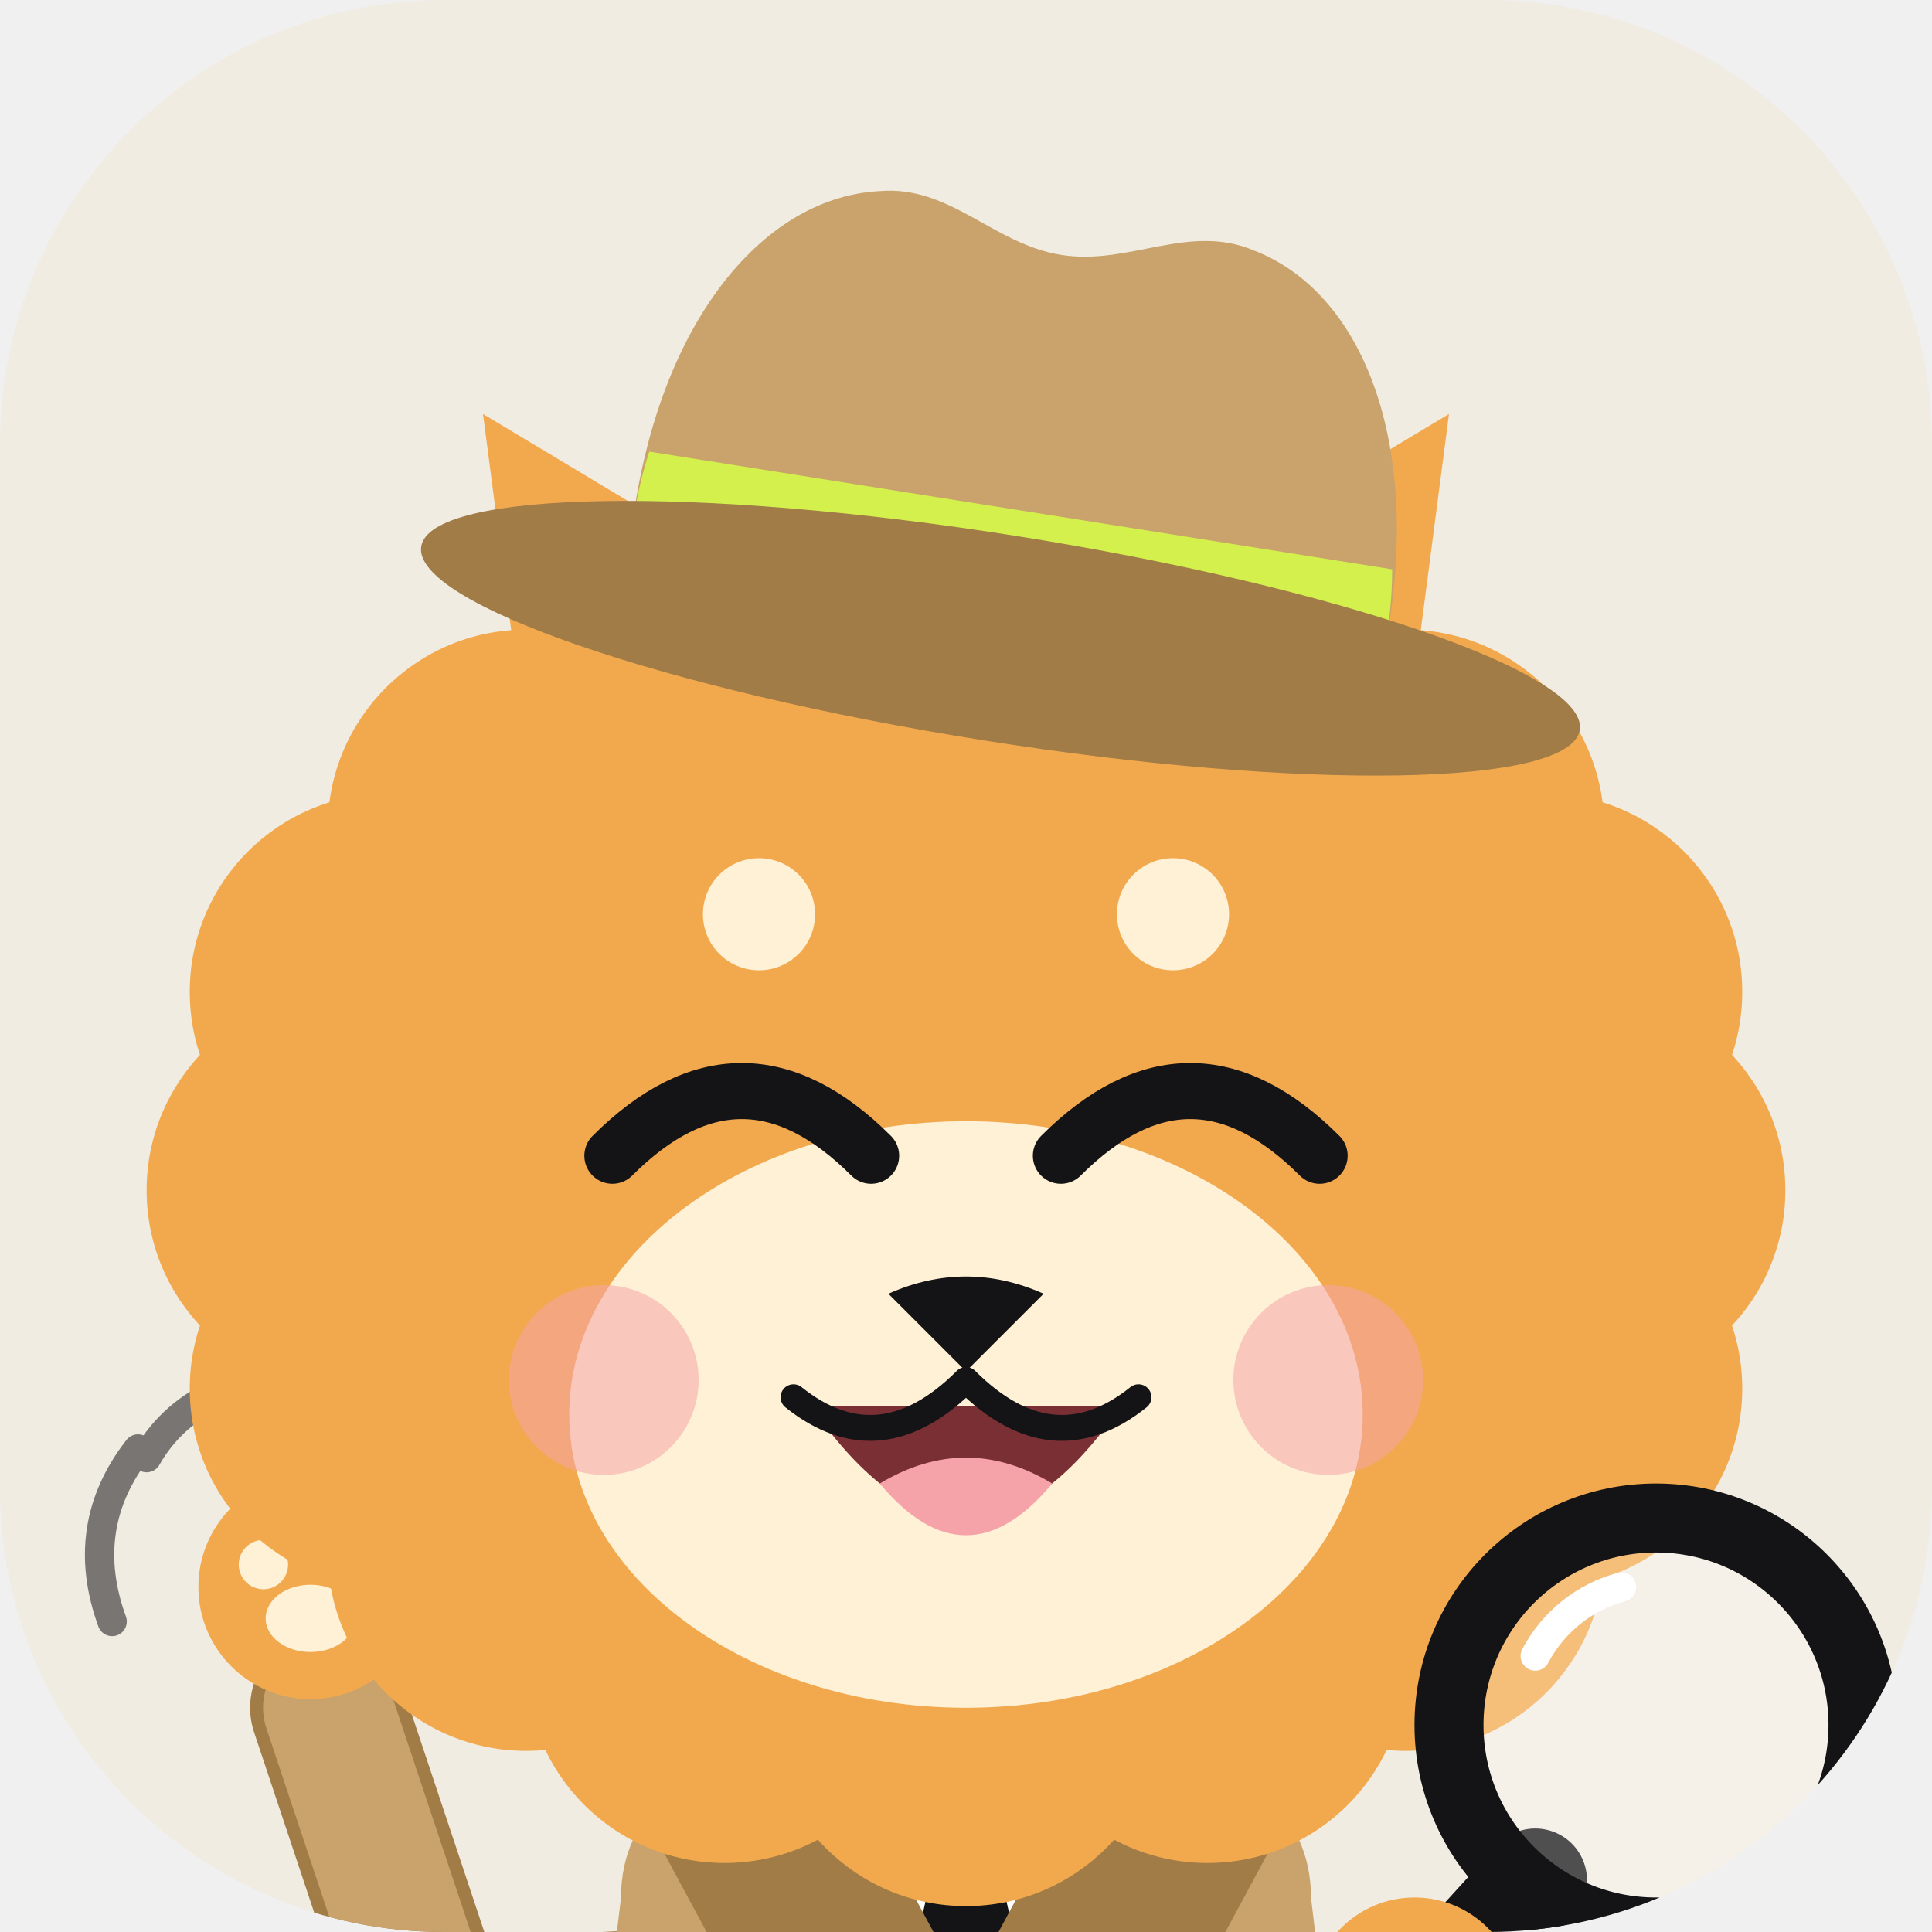
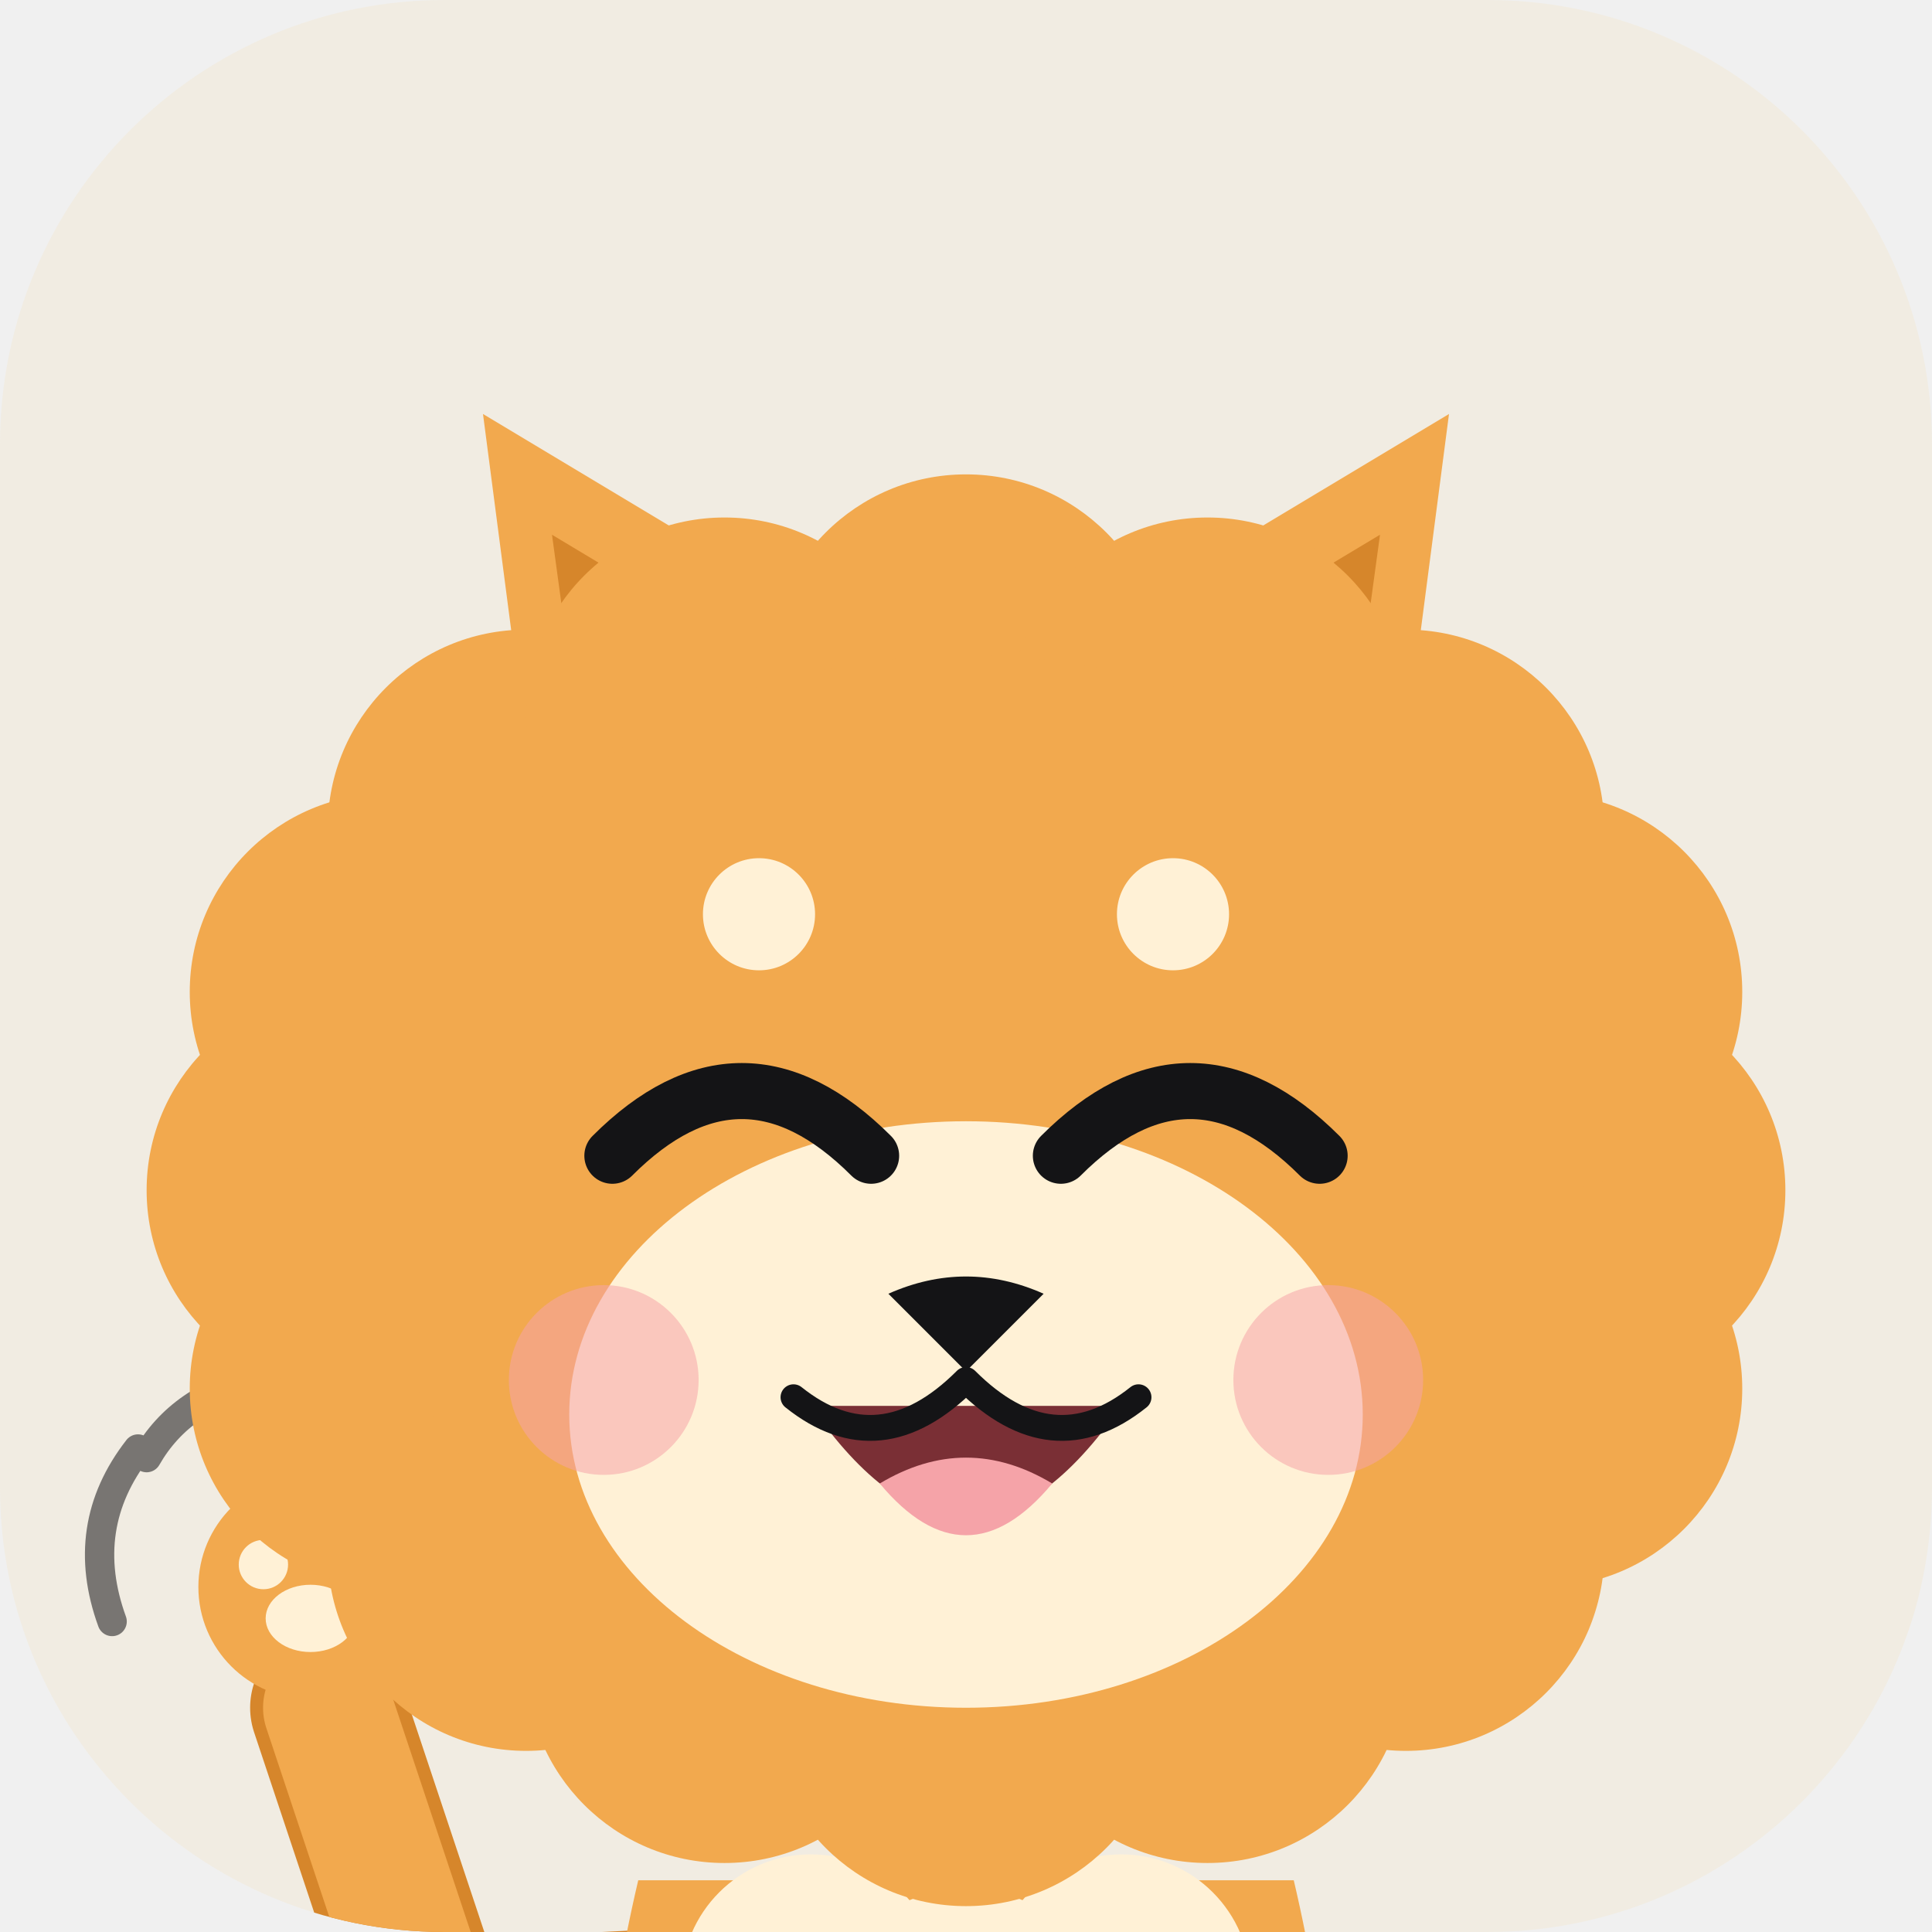
<svg xmlns="http://www.w3.org/2000/svg" width="240" height="240" viewBox="8 -14 224 224" role="img" aria-label="Puff, happy, waving">
  <clipPath id="ch55">
    <rect x="8" y="-14" width="224" height="224" rx="51.52" />
  </clipPath>
  <g clip-path="url(#ch55)">
    <rect x="8" y="-14" width="224" height="224" fill="#f1ece2" />
    <circle cx="58" cy="300" r="13" fill="#f2a94e" />
    <circle cx="47" cy="293" r="10" fill="#f2a94e" />
    <circle cx="45" cy="291" r="4.5" fill="#fff1d6" />
    <ellipse cx="102" cy="310" rx="16" ry="9" fill="#fff1d6" />
    <ellipse cx="138" cy="310" rx="16" ry="9" fill="#fff1d6" />
-     <path d="M98 218L58 220L46 184" fill="none" stroke="#a17c47" stroke-width="18" stroke-linecap="round" stroke-linejoin="round" />
-     <path d="M98 218L58 220L46 184" fill="none" stroke="#c9a36b" stroke-width="15" stroke-linecap="round" stroke-linejoin="round" />
+     <path d="M98 218L58 220L46 184" fill="none" stroke="#d6862b" stroke-width="18" stroke-linecap="round" stroke-linejoin="round" />
+     <path d="M98 218L58 220L46 184" fill="none" stroke="#f2a94e" stroke-width="15" stroke-linecap="round" stroke-linejoin="round" />
    <circle cx="44" cy="170" r="13" fill="#f2a94e" />
    <circle cx="38.54" cy="167.4" r="2.86" fill="#fff1d6" />
    <circle cx="44" cy="164.02" r="2.86" fill="#fff1d6" />
    <circle cx="49.46" cy="167.4" r="2.86" fill="#fff1d6" />
    <ellipse cx="44" cy="173.64" rx="5.2" ry="3.9" fill="#fff1d6" />
    <path d="M24 154q-7 9-3 20M38 146q-9 2-13 9" fill="none" stroke="#141416" stroke-opacity=".55" stroke-width="3.4" stroke-linecap="round" />
-     <path d="M142 218L180 238L175 223" fill="none" stroke="#a17c47" stroke-width="18" stroke-linecap="round" stroke-linejoin="round" />
-     <path d="M142 218L180 238L175 223" fill="none" stroke="#c9a36b" stroke-width="15" stroke-linecap="round" stroke-linejoin="round" />
-     <path d="M80 206c0-10 8-16 18-16h44c10 0 18 6 18 16L170 290c1 6-3 10-9 10H79c-6 0-10-4-9-10z" fill="#c9a36b" />
-     <path d="M120 224V300" stroke="#a17c47" stroke-width="2.2" stroke-linecap="round" />
-     <rect x="73" y="251.6" width="94" height="12" rx="3" fill="#a17c47" />
-     <rect x="112" y="249.1" width="16" height="17" rx="3.5" fill="#c9a36b" stroke="#e0a526" stroke-width="3.6" />
-     <path d="M106 192l14 26 14-26z" fill="#ffffff" />
-     <path d="M117 199h6l2.5 11-5.5 7-5.5-7z" fill="#141416" />
-     <path d="M106 191l-22 8 14 26 22-8z" fill="#a17c47" />
-     <path d="M134 191l22 8-14 26-22-8z" fill="#a17c47" />
+     <path d="M144 218C168 224 180 242 182 260" fill="none" stroke="#d6862b" stroke-width="18" stroke-linecap="round" stroke-linejoin="round" />
+     <path d="M144 218C168 224 180 242 182 260" fill="none" stroke="#f2a94e" stroke-width="15" stroke-linecap="round" stroke-linejoin="round" />
+     <ellipse cx="183" cy="271" rx="9.5" ry="11" fill="#f2a94e" />
+     <path d="M179.8 276v5m6.400-5v5" stroke="#d6862b" stroke-width="2" stroke-linecap="round" />
+     <path d="M82 204c-8 34-6 68 6 98h64c12-30 14-64 6-98z" fill="#f2a94e" />
+     <circle cx="102" cy="216" r="15" fill="#fff1d6" />
+     <circle cx="120" cy="222" r="17" fill="#fff1d6" />
+     <circle cx="138" cy="216" r="15" fill="#fff1d6" />
+     <circle cx="110" cy="240" r="15" fill="#fff1d6" />
+     <circle cx="130" cy="240" r="15" fill="#fff1d6" />
+     <circle cx="120" cy="258" r="14" fill="#fff1d6" />
    <path d="M70 80L64 34 104 58z" fill="#f2a94e" />
    <path d="M75 70L72 48 92 60z" fill="#d6862b" />
    <path d="M170 80L176 34 136 58z" fill="#f2a94e" />
    <path d="M165 70L168 48 148 60z" fill="#d6862b" />
    <circle cx="192" cy="124" r="23" fill="#f2a94e" />
    <circle cx="187" cy="147" r="23" fill="#f2a94e" />
    <circle cx="171" cy="166" r="23" fill="#f2a94e" />
    <circle cx="148" cy="179" r="23" fill="#f2a94e" />
    <circle cx="120" cy="184" r="23" fill="#f2a94e" />
    <circle cx="92" cy="179" r="23" fill="#f2a94e" />
    <circle cx="69" cy="166" r="23" fill="#f2a94e" />
    <circle cx="53" cy="147" r="23" fill="#f2a94e" />
    <circle cx="48" cy="124" r="23" fill="#f2a94e" />
    <circle cx="53" cy="101" r="23" fill="#f2a94e" />
    <circle cx="69" cy="82" r="23" fill="#f2a94e" />
    <circle cx="92" cy="69" r="23" fill="#f2a94e" />
    <circle cx="120" cy="64" r="23" fill="#f2a94e" />
    <circle cx="148" cy="69" r="23" fill="#f2a94e" />
    <circle cx="171" cy="82" r="23" fill="#f2a94e" />
    <circle cx="187" cy="101" r="23" fill="#f2a94e" />
    <ellipse cx="120" cy="122" rx="70" ry="60" fill="#f2a94e" />
    <ellipse cx="120" cy="150" rx="46" ry="34" fill="#fff1d6" />
    <circle cx="96" cy="92" r="6.5" fill="#fff1d6" />
    <circle cx="144" cy="92" r="6.5" fill="#fff1d6" />
    <circle cx="78" cy="146" r="11" fill="#f5a3a8" fill-opacity=".55" />
    <circle cx="162" cy="146" r="11" fill="#f5a3a8" fill-opacity=".55" />
    <path d="M79 120q15-15 30 0" fill="none" stroke="#141416" stroke-width="6.5" stroke-linecap="round" stroke-linejoin="round" />
    <path d="M131 120q15-15 30 0" fill="none" stroke="#141416" stroke-width="6.5" stroke-linecap="round" stroke-linejoin="round" />
    <path d="M111 136q9-4 18 0l-9 9z" fill="#141416" />
    <path d="M102 149q18 26 36 0z" fill="#7a2f35" />
    <path d="M110 158q10 12 20 0q-10-6-20 0z" fill="#f5a3a8" />
    <path d="M100 148q10 8 20-2 10 10 20 2" fill="none" stroke="#141416" stroke-width="3" stroke-linecap="round" stroke-linejoin="round" />
-     <g transform="translate(4 -4) rotate(9 120 64)">
-       <path d="M76 62c-2-26 8-44 22-47 8-2 14 4 22 4s14-6 22-4c14 3 24 21 22 47z" fill="#c9a36b" />
-       <path d="M76.4 49h87.2c.7 4.3.7 8.7.4 13H76c-.3-4.300-.3-8.700.4-13z" fill="#d4f04c" />
-       <ellipse cx="120" cy="64" rx="68" ry="12" fill="#a17c47" />
-     </g>
-     <path d="M186 204l-20 22" stroke="#141416" stroke-width="12" stroke-linecap="round" />
-     <circle cx="200" cy="186" r="24" fill="#ffffff" fill-opacity=".25" stroke="#141416" stroke-width="8" />
-     <path d="M186 178a16 16 0 0 1 10-8" fill="none" stroke="#ffffff" stroke-width="3.4" stroke-linecap="round" />
-     <circle cx="172" cy="218" r="12" fill="#f2a94e" />
  </g>
</svg>
